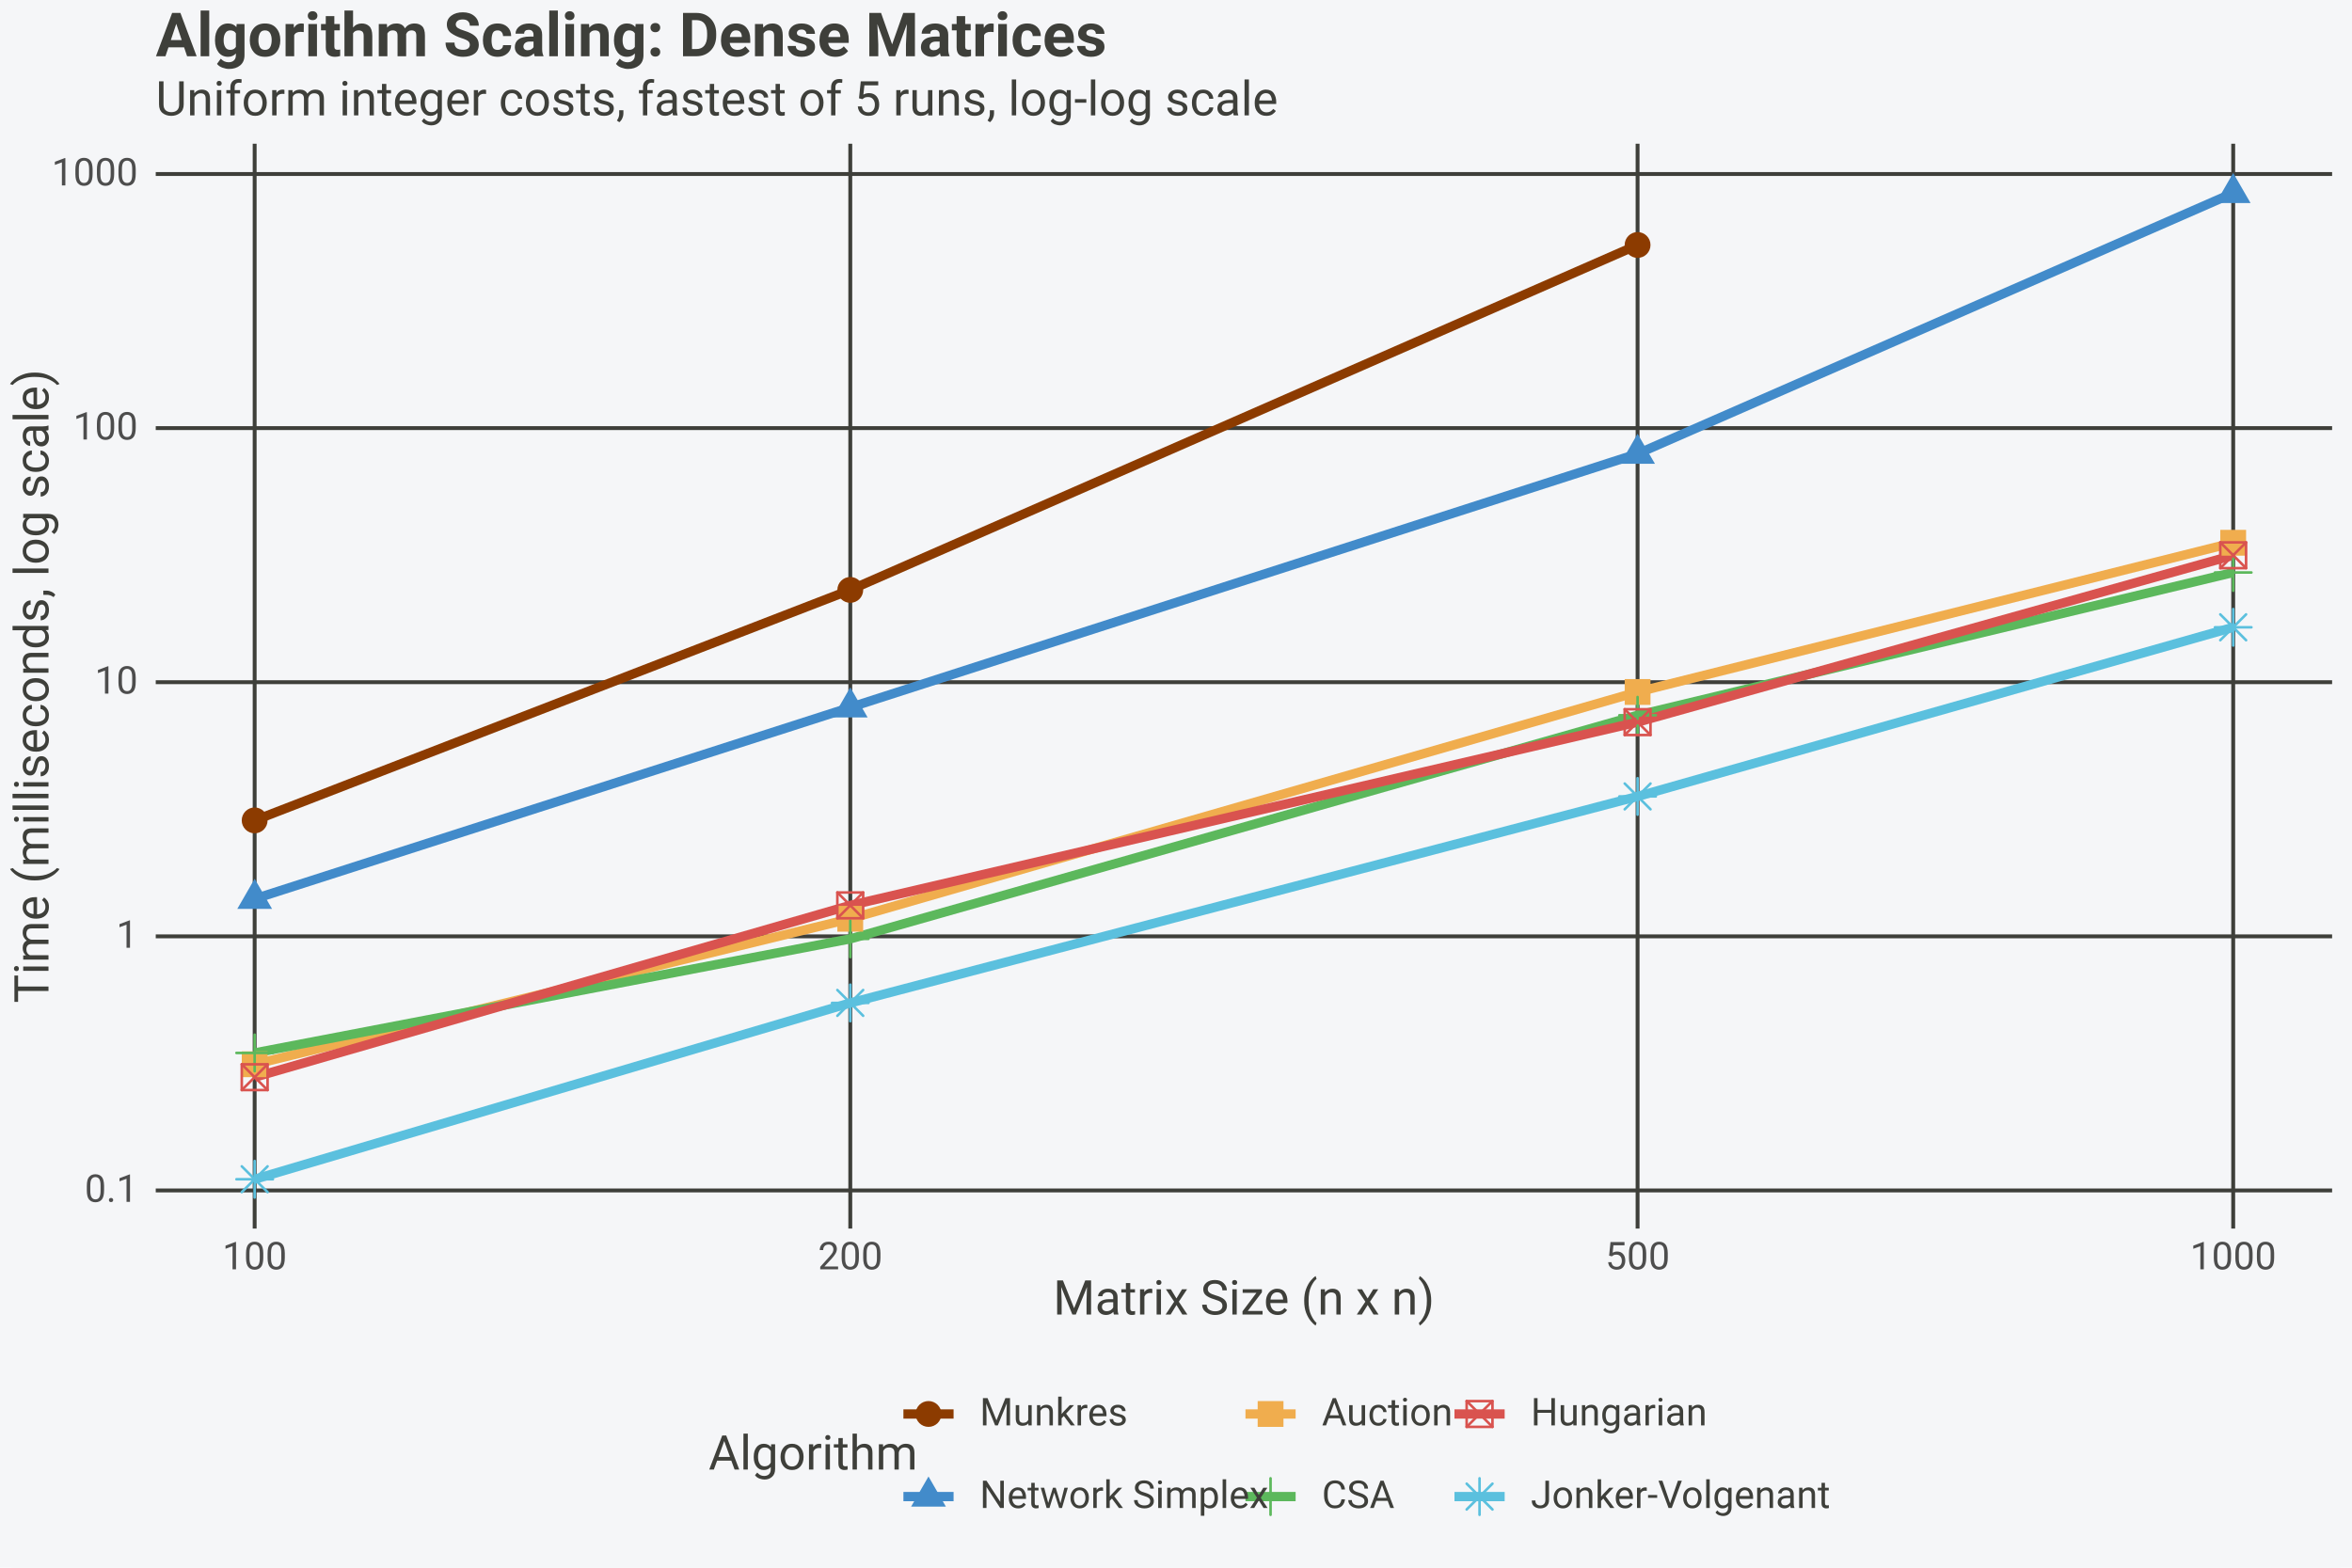
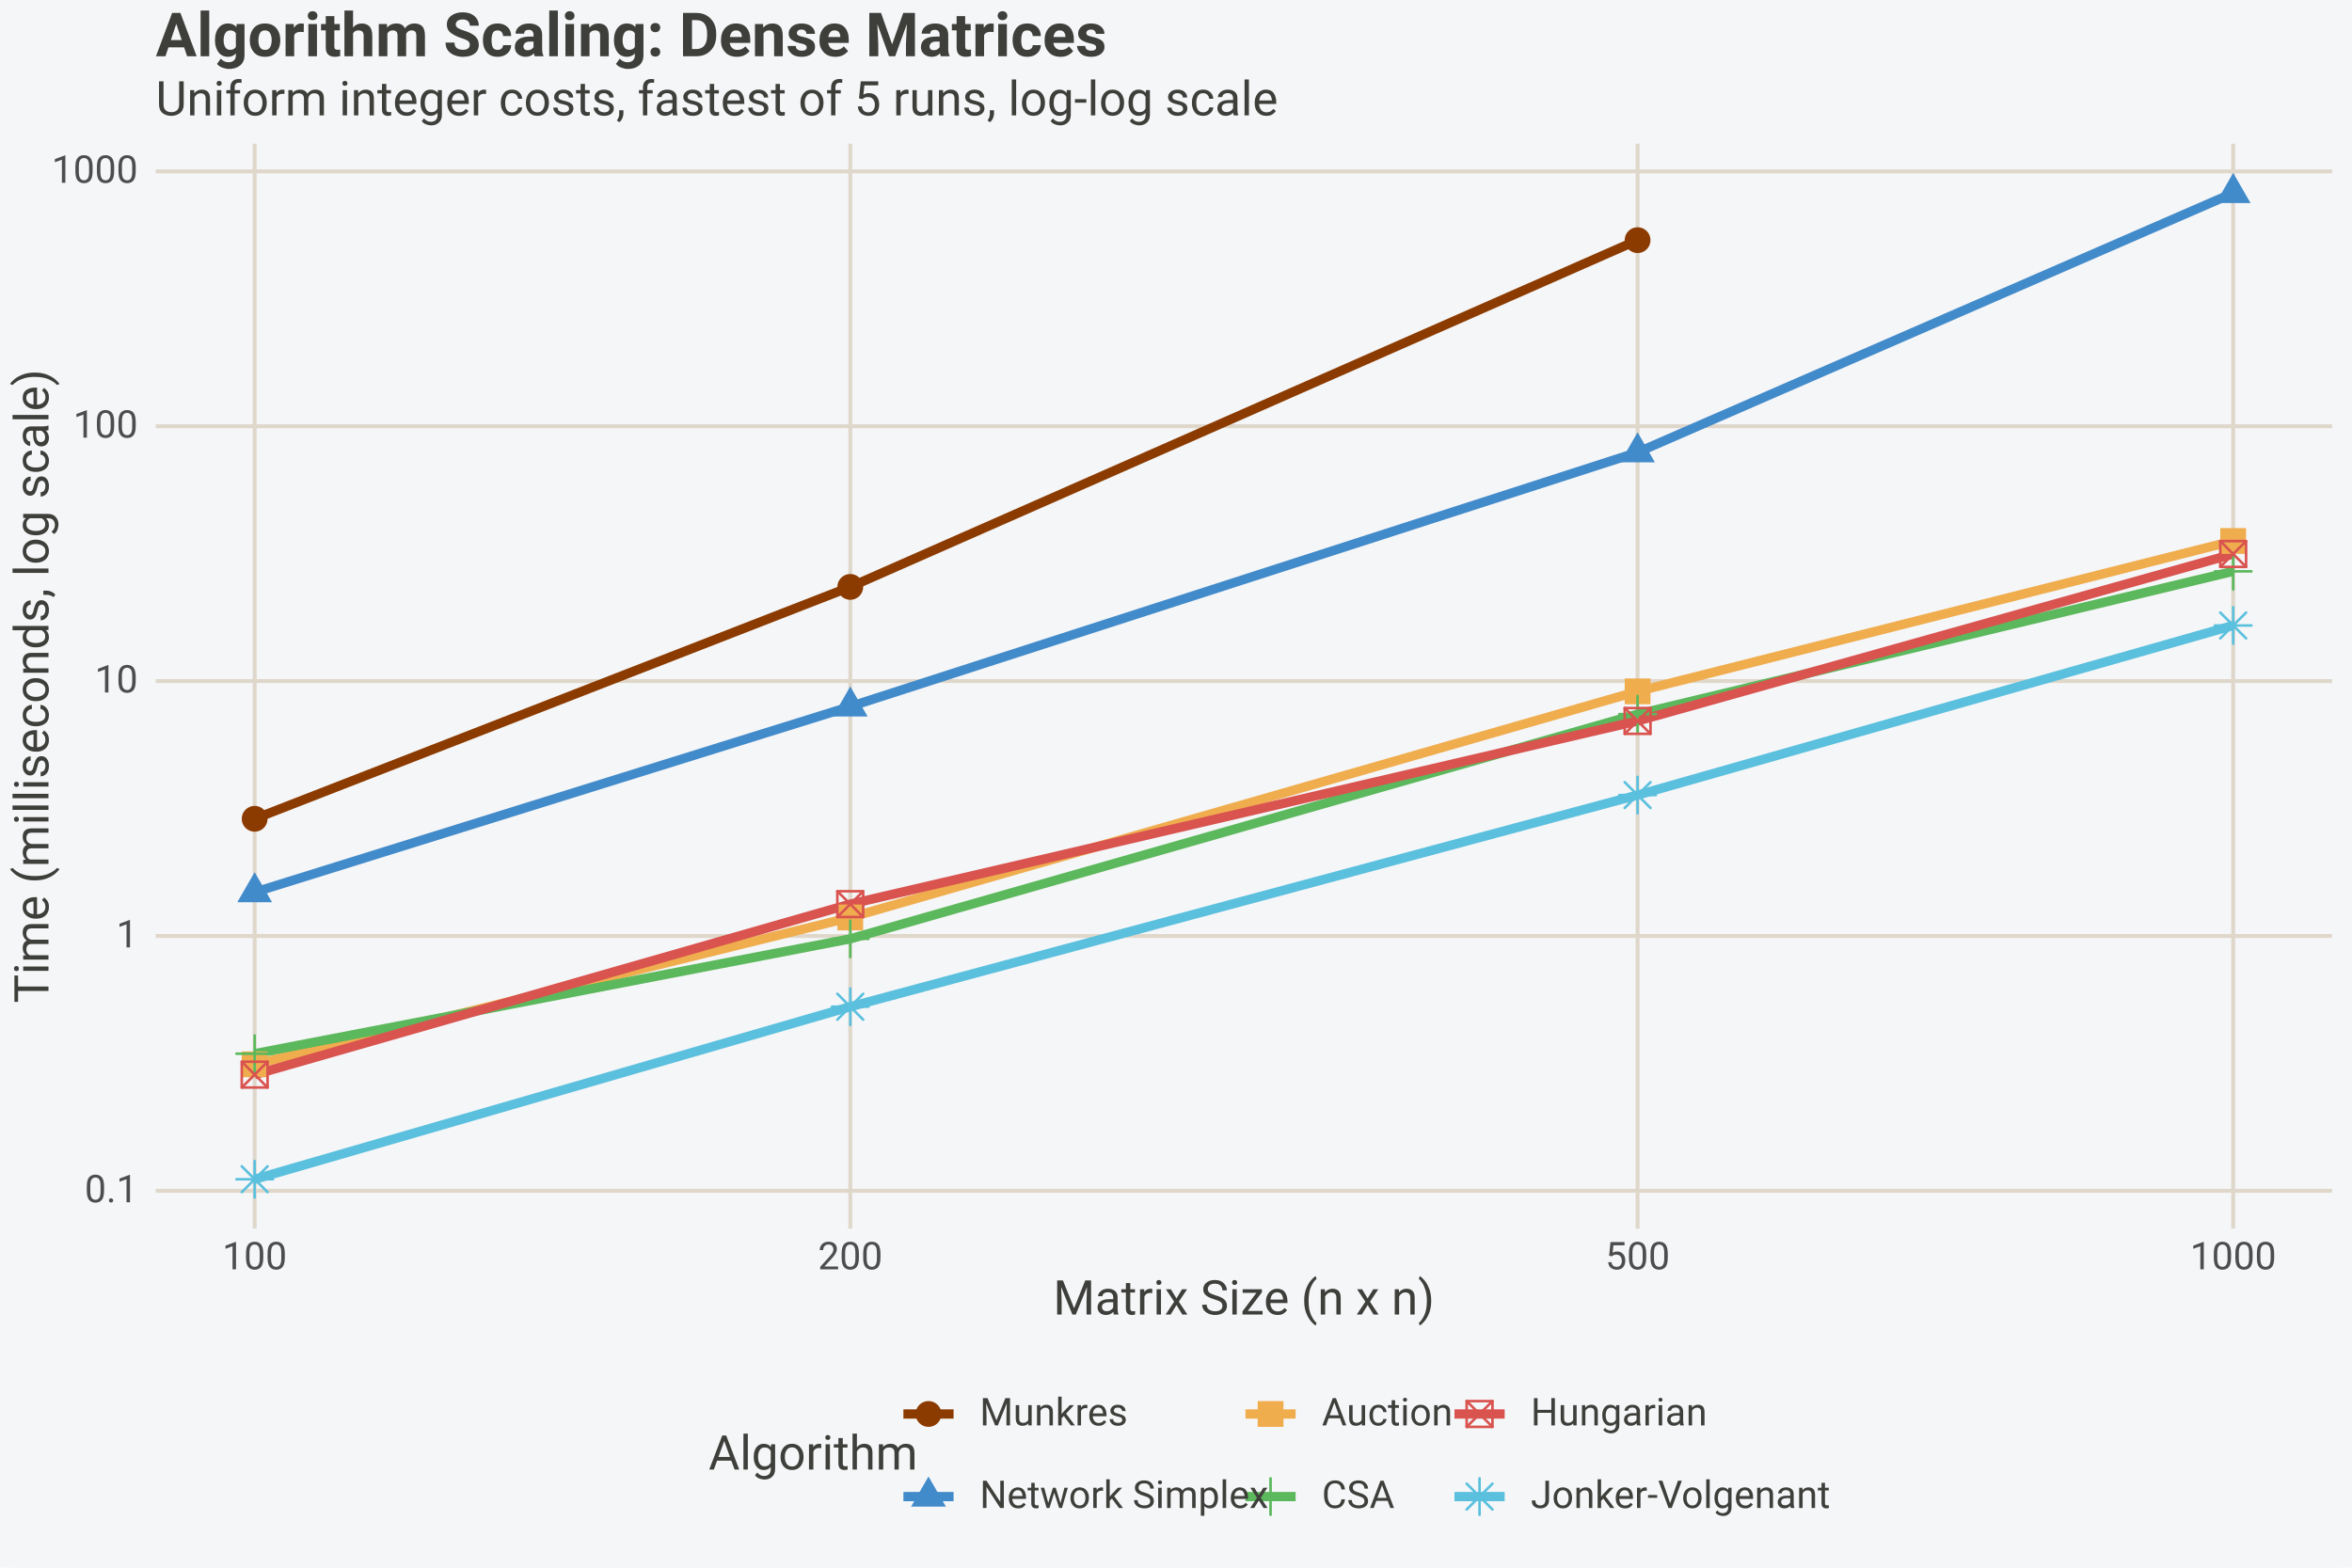
<svg xmlns="http://www.w3.org/2000/svg" width="648.00pt" height="432.00pt" viewBox="0 0 648.00 432.00">
  <g class="svglite">
    <defs>
      <style type="text/css">
    /* theme-aware-processed */
    .svglite line, .svglite polyline, .svglite polygon, .svglite path, .svglite circle {
      fill: none;
      stroke: #3E3F3A;
      stroke-linecap: round;
      stroke-linejoin: round;
      stroke-miterlimit: 10.00;
    }
    .svglite &gt; g &gt; rect {
      fill: none;
      stroke: #3E3F3A;
      stroke-linecap: round;
      stroke-linejoin: round;
      stroke-miterlimit: 10.00;
    }
    .svglite text {
      white-space: pre;
      fill: #3E3F3A;
    }
    .svglite g.glyphgroup path {
      fill: inherit;
      stroke: none;
    }
  </style>
    </defs>
    <rect width="100%" height="100%" style="stroke: none; fill: #F5F6F8;" />
    <defs>
      <clipPath id="cpMC4wMHw2NDguMDB8MC4wMHw0MzIuMDA=">
        <rect x="0.00" y="0.00" width="648.00" height="432.00" />
      </clipPath>
    </defs>
    <g clip-path="url(#cpMC4wMHw2NDguMDB8MC4wMHw0MzIuMDA=)">
      <rect rx="4" x="0.00" y="0.00" width="648.00" height="432.00" style="stroke-width: 1.07; stroke: none; fill: #F5F6F8;" />
    </g>
    <defs>
      <clipPath id="cpNDIuOTF8NjQyLjUyfDM5LjYwfDMzOC41NQ==">
        <rect x="42.91" y="39.60" width="599.61" height="298.95" />
      </clipPath>
    </defs>
    <g clip-path="url(#cpNDIuOTF8NjQyLjUyfDM5LjYwfDMzOC41NQ==)">
-       <polyline points="42.91,328.04 642.52,328.04 " style="stroke-width: 1.07; stroke: #3E3F3A; stroke-linecap: butt;" />
-       <polyline points="42.91,258.02 642.52,258.02 " style="stroke-width: 1.07; stroke: #3E3F3A; stroke-linecap: butt;" />
-       <polyline points="42.91,187.99 642.52,187.99 " style="stroke-width: 1.07; stroke: #3E3F3A; stroke-linecap: butt;" />
-       <polyline points="42.91,117.97 642.52,117.97 " style="stroke-width: 1.07; stroke: #3E3F3A; stroke-linecap: butt;" />
-       <polyline points="42.91,47.95 642.52,47.95 " style="stroke-width: 1.07; stroke: #3E3F3A; stroke-linecap: butt;" />
-       <polyline points="70.16,338.55 70.16,39.60 " style="stroke-width: 1.07; stroke: #3E3F3A; stroke-linecap: butt;" />
-       <polyline points="234.26,338.55 234.26,39.60 " style="stroke-width: 1.07; stroke: #3E3F3A; stroke-linecap: butt;" />
-       <polyline points="451.17,338.55 451.17,39.60 " style="stroke-width: 1.07; stroke: #3E3F3A; stroke-linecap: butt;" />
-       <polyline points="615.27,338.55 615.27,39.60 " style="stroke-width: 1.07; stroke: #3E3F3A; stroke-linecap: butt;" />
-       <polyline points="70.16,226.07 234.26,162.56 451.17,67.51 " style="stroke-width: 2.56; stroke: #8C3B00; stroke-linecap: butt;" />
-       <polyline points="70.16,247.69 234.26,194.93 451.17,125.04 615.27,53.19 " style="stroke-width: 2.56; stroke: #428BCA; stroke-linecap: butt;" />
-       <polyline points="70.16,293.27 234.26,253.18 451.17,190.68 615.27,149.56 " style="stroke-width: 2.56; stroke: #F0AD4E; stroke-linecap: butt;" />
-       <polyline points="70.16,290.15 234.26,258.72 451.17,197.10 615.27,157.76 " style="stroke-width: 2.56; stroke: #5CB85C; stroke-linecap: butt;" />
-       <polyline points="70.16,296.83 234.26,249.49 451.17,198.99 615.27,153.02 " style="stroke-width: 2.56; stroke: #D9534F; stroke-linecap: butt;" />
-       <polyline points="70.16,324.96 234.26,276.37 451.17,219.47 615.27,172.86 " style="stroke-width: 2.56; stroke: #5BC0DE; stroke-linecap: butt;" />
-       <polygon points="66.61,296.83 73.72,296.83 73.72,289.72 66.61,289.72 " style="stroke-width: 0.71; stroke: none; fill: #F0AD4E;" />
-       <polygon points="230.70,256.74 237.81,256.74 237.81,249.63 230.70,249.63 " style="stroke-width: 0.71; stroke: none; fill: #F0AD4E;" />
-       <polygon points="447.62,194.24 454.73,194.24 454.73,187.13 447.62,187.13 " style="stroke-width: 0.71; stroke: none; fill: #F0AD4E;" />
-       <polygon points="611.71,153.12 618.82,153.12 618.82,146.01 611.71,146.01 " style="stroke-width: 0.71; stroke: none; fill: #F0AD4E;" />
-       <line x1="65.14" y1="290.15" x2="75.19" y2="290.15" style="stroke-width: 0.71; stroke: #5CB85C;" />
-       <line x1="70.16" y1="295.18" x2="70.16" y2="285.12" style="stroke-width: 0.71; stroke: #5CB85C;" />
-       <line x1="229.23" y1="258.72" x2="239.28" y2="258.72" style="stroke-width: 0.71; stroke: #5CB85C;" />
-       <line x1="234.26" y1="263.75" x2="234.26" y2="253.69" style="stroke-width: 0.71; stroke: #5CB85C;" />
-       <line x1="446.15" y1="197.10" x2="456.20" y2="197.10" style="stroke-width: 0.71; stroke: #5CB85C;" />
-       <line x1="451.17" y1="202.13" x2="451.17" y2="192.07" style="stroke-width: 0.71; stroke: #5CB85C;" />
-       <line x1="610.24" y1="157.76" x2="620.29" y2="157.76" style="stroke-width: 0.71; stroke: #5CB85C;" />
-       <line x1="615.27" y1="162.79" x2="615.27" y2="152.73" style="stroke-width: 0.71; stroke: #5CB85C;" />
-       <rect x="66.61" y="293.28" width="7.11" height="7.11" style="stroke-width: 0.71; stroke: #D9534F;" />
-       <line x1="66.61" y1="300.39" x2="73.72" y2="293.28" style="stroke-width: 0.71; stroke: #D9534F;" />
-       <line x1="66.61" y1="293.28" x2="73.72" y2="300.39" style="stroke-width: 0.71; stroke: #D9534F;" />
-       <rect x="230.70" y="245.93" width="7.11" height="7.11" style="stroke-width: 0.71; stroke: #D9534F;" />
-       <line x1="230.70" y1="253.04" x2="237.81" y2="245.93" style="stroke-width: 0.71; stroke: #D9534F;" />
-       <line x1="230.70" y1="245.93" x2="237.81" y2="253.04" style="stroke-width: 0.71; stroke: #D9534F;" />
-       <rect x="447.62" y="195.44" width="7.11" height="7.11" style="stroke-width: 0.71; stroke: #D9534F;" />
-       <line x1="447.62" y1="202.55" x2="454.73" y2="195.44" style="stroke-width: 0.71; stroke: #D9534F;" />
-       <line x1="447.62" y1="195.44" x2="454.73" y2="202.55" style="stroke-width: 0.71; stroke: #D9534F;" />
-       <rect x="611.71" y="149.46" width="7.11" height="7.11" style="stroke-width: 0.71; stroke: #D9534F;" />
-       <line x1="611.71" y1="156.57" x2="618.82" y2="149.46" style="stroke-width: 0.71; stroke: #D9534F;" />
-       <line x1="611.71" y1="149.46" x2="618.82" y2="156.57" style="stroke-width: 0.71; stroke: #D9534F;" />
+       <polyline points="42.91,328.15 642.52,328.15 " style="stroke-width: 1.07; stroke: #DFD7CA; stroke-linecap: butt;" />
+       <polyline points="42.91,257.92 642.52,257.92 " style="stroke-width: 1.07; stroke: #DFD7CA; stroke-linecap: butt;" />
+       <polyline points="42.91,187.68 642.52,187.68 " style="stroke-width: 1.07; stroke: #DFD7CA; stroke-linecap: butt;" />
+       <polyline points="42.91,117.45 642.52,117.45 " style="stroke-width: 1.07; stroke: #DFD7CA; stroke-linecap: butt;" />
+       <polyline points="42.91,47.22 642.52,47.22 " style="stroke-width: 1.07; stroke: #DFD7CA; stroke-linecap: butt;" />
+       <polyline points="70.16,338.55 70.16,39.60 " style="stroke-width: 1.07; stroke: #DFD7CA; stroke-linecap: butt;" />
+       <polyline points="234.26,338.55 234.26,39.60 " style="stroke-width: 1.07; stroke: #DFD7CA; stroke-linecap: butt;" />
+       <polyline points="451.17,338.55 451.17,39.60 " style="stroke-width: 1.07; stroke: #DFD7CA; stroke-linecap: butt;" />
+       <polyline points="615.27,338.55 615.27,39.60 " style="stroke-width: 1.07; stroke: #DFD7CA; stroke-linecap: butt;" />
+       <polyline points="70.16,225.63 234.26,161.73 451.17,66.18 " style="stroke-width: 2.56; stroke: #8C3B00; stroke-linecap: butt;" />
+       <polyline points="70.16,245.86 234.26,194.69 451.17,124.65 615.27,53.19 " style="stroke-width: 2.56; stroke: #428BCA; stroke-linecap: butt;" />
+       <polyline points="70.16,293.30 234.26,252.82 451.17,190.52 615.27,149.07 " style="stroke-width: 2.56; stroke: #F0AD4E; stroke-linecap: butt;" />
+       <polyline points="70.16,290.36 234.26,258.71 451.17,196.79 615.27,157.44 " style="stroke-width: 2.56; stroke: #5CB85C; stroke-linecap: butt;" />
+       <polyline points="70.16,296.13 234.26,249.14 451.17,198.67 615.27,152.66 " style="stroke-width: 2.56; stroke: #D9534F; stroke-linecap: butt;" />
+       <polyline points="70.16,324.96 234.26,277.41 451.17,219.09 615.27,172.36 " style="stroke-width: 2.56; stroke: #5BC0DE; stroke-linecap: butt;" />
+       <polygon points="66.61,296.85 73.72,296.85 73.72,289.74 66.61,289.74 " style="stroke-width: 0.71; stroke: none; fill: #F0AD4E;" />
+       <polygon points="230.70,256.38 237.81,256.38 237.81,249.26 230.70,249.26 " style="stroke-width: 0.71; stroke: none; fill: #F0AD4E;" />
+       <polygon points="447.62,194.07 454.73,194.07 454.73,186.96 447.62,186.96 " style="stroke-width: 0.71; stroke: none; fill: #F0AD4E;" />
+       <polygon points="611.71,152.63 618.82,152.63 618.82,145.52 611.71,145.52 " style="stroke-width: 0.71; stroke: none; fill: #F0AD4E;" />
+       <line x1="65.14" y1="290.36" x2="75.19" y2="290.36" style="stroke-width: 0.71; stroke: #5CB85C;" />
+       <line x1="70.16" y1="295.39" x2="70.16" y2="285.33" style="stroke-width: 0.71; stroke: #5CB85C;" />
+       <line x1="229.23" y1="258.71" x2="239.28" y2="258.71" style="stroke-width: 0.71; stroke: #5CB85C;" />
+       <line x1="234.26" y1="263.74" x2="234.26" y2="253.68" style="stroke-width: 0.71; stroke: #5CB85C;" />
+       <line x1="446.15" y1="196.79" x2="456.20" y2="196.79" style="stroke-width: 0.71; stroke: #5CB85C;" />
+       <line x1="451.17" y1="201.82" x2="451.17" y2="191.76" style="stroke-width: 0.71; stroke: #5CB85C;" />
+       <line x1="610.24" y1="157.44" x2="620.29" y2="157.44" style="stroke-width: 0.71; stroke: #5CB85C;" />
+       <line x1="615.27" y1="162.46" x2="615.27" y2="152.41" style="stroke-width: 0.71; stroke: #5CB85C;" />
+       <rect x="66.61" y="292.57" width="7.11" height="7.11" style="stroke-width: 0.71; stroke: #D9534F;" />
+       <line x1="66.61" y1="299.69" x2="73.72" y2="292.57" style="stroke-width: 0.71; stroke: #D9534F;" />
+       <line x1="66.61" y1="292.57" x2="73.72" y2="299.69" style="stroke-width: 0.71; stroke: #D9534F;" />
+       <rect x="230.70" y="245.59" width="7.11" height="7.11" style="stroke-width: 0.71; stroke: #D9534F;" />
+       <line x1="230.70" y1="252.70" x2="237.81" y2="245.59" style="stroke-width: 0.71; stroke: #D9534F;" />
+       <line x1="230.70" y1="245.59" x2="237.81" y2="252.70" style="stroke-width: 0.71; stroke: #D9534F;" />
+       <rect x="447.62" y="195.11" width="7.11" height="7.11" style="stroke-width: 0.71; stroke: #D9534F;" />
+       <line x1="447.62" y1="202.22" x2="454.73" y2="195.11" style="stroke-width: 0.71; stroke: #D9534F;" />
+       <line x1="447.62" y1="195.11" x2="454.73" y2="202.22" style="stroke-width: 0.71; stroke: #D9534F;" />
+       <rect x="611.71" y="149.11" width="7.11" height="7.11" style="stroke-width: 0.71; stroke: #D9534F;" />
+       <line x1="611.71" y1="156.22" x2="618.82" y2="149.11" style="stroke-width: 0.71; stroke: #D9534F;" />
+       <line x1="611.71" y1="149.11" x2="618.82" y2="156.22" style="stroke-width: 0.71; stroke: #D9534F;" />
      <line x1="66.61" y1="328.51" x2="73.72" y2="321.40" style="stroke-width: 0.71; stroke: #5BC0DE;" />
      <line x1="66.61" y1="321.40" x2="73.72" y2="328.51" style="stroke-width: 0.71; stroke: #5BC0DE;" />
      <line x1="65.14" y1="324.96" x2="75.19" y2="324.96" style="stroke-width: 0.71; stroke: #5BC0DE;" />
      <line x1="70.16" y1="329.99" x2="70.16" y2="319.93" style="stroke-width: 0.71; stroke: #5BC0DE;" />
-       <line x1="230.70" y1="279.92" x2="237.81" y2="272.81" style="stroke-width: 0.71; stroke: #5BC0DE;" />
-       <line x1="230.70" y1="272.81" x2="237.81" y2="279.92" style="stroke-width: 0.71; stroke: #5BC0DE;" />
-       <line x1="229.23" y1="276.37" x2="239.28" y2="276.37" style="stroke-width: 0.71; stroke: #5BC0DE;" />
-       <line x1="234.26" y1="281.40" x2="234.26" y2="271.34" style="stroke-width: 0.71; stroke: #5BC0DE;" />
-       <line x1="447.62" y1="223.02" x2="454.73" y2="215.91" style="stroke-width: 0.71; stroke: #5BC0DE;" />
-       <line x1="447.62" y1="215.91" x2="454.73" y2="223.02" style="stroke-width: 0.71; stroke: #5BC0DE;" />
-       <line x1="446.15" y1="219.47" x2="456.20" y2="219.47" style="stroke-width: 0.71; stroke: #5BC0DE;" />
-       <line x1="451.17" y1="224.49" x2="451.17" y2="214.44" style="stroke-width: 0.71; stroke: #5BC0DE;" />
-       <line x1="611.71" y1="176.42" x2="618.82" y2="169.30" style="stroke-width: 0.71; stroke: #5BC0DE;" />
-       <line x1="611.71" y1="169.30" x2="618.82" y2="176.42" style="stroke-width: 0.71; stroke: #5BC0DE;" />
-       <line x1="610.24" y1="172.86" x2="620.29" y2="172.86" style="stroke-width: 0.71; stroke: #5BC0DE;" />
-       <line x1="615.27" y1="177.89" x2="615.27" y2="167.83" style="stroke-width: 0.71; stroke: #5BC0DE;" />
-       <circle cx="70.16" cy="226.07" r="3.56" style="stroke-width: 0.71; stroke: none; fill: #8C3B00;" />
-       <circle cx="234.26" cy="162.56" r="3.56" style="stroke-width: 0.71; stroke: none; fill: #8C3B00;" />
-       <circle cx="451.17" cy="67.51" r="3.56" style="stroke-width: 0.71; stroke: none; fill: #8C3B00;" />
-       <polygon points="70.16,242.16 74.95,250.45 65.38,250.45 " style="stroke-width: 0.71; stroke: none; fill: #428BCA;" />
-       <polygon points="234.26,189.40 239.04,197.70 229.47,197.70 " style="stroke-width: 0.71; stroke: none; fill: #428BCA;" />
-       <polygon points="451.17,119.52 455.96,127.81 446.39,127.81 " style="stroke-width: 0.71; stroke: none; fill: #428BCA;" />
+       <line x1="230.70" y1="280.97" x2="237.81" y2="273.85" style="stroke-width: 0.71; stroke: #5BC0DE;" />
+       <line x1="230.70" y1="273.85" x2="237.81" y2="280.97" style="stroke-width: 0.71; stroke: #5BC0DE;" />
+       <line x1="229.23" y1="277.41" x2="239.28" y2="277.41" style="stroke-width: 0.71; stroke: #5BC0DE;" />
+       <line x1="234.26" y1="282.44" x2="234.26" y2="272.38" style="stroke-width: 0.71; stroke: #5BC0DE;" />
+       <line x1="447.62" y1="222.65" x2="454.73" y2="215.54" style="stroke-width: 0.71; stroke: #5BC0DE;" />
+       <line x1="447.62" y1="215.54" x2="454.73" y2="222.65" style="stroke-width: 0.71; stroke: #5BC0DE;" />
+       <line x1="446.15" y1="219.09" x2="456.20" y2="219.09" style="stroke-width: 0.71; stroke: #5BC0DE;" />
+       <line x1="451.17" y1="224.12" x2="451.17" y2="214.07" style="stroke-width: 0.71; stroke: #5BC0DE;" />
+       <line x1="611.71" y1="175.91" x2="618.82" y2="168.80" style="stroke-width: 0.71; stroke: #5BC0DE;" />
+       <line x1="611.71" y1="168.80" x2="618.82" y2="175.91" style="stroke-width: 0.71; stroke: #5BC0DE;" />
+       <line x1="610.24" y1="172.36" x2="620.29" y2="172.36" style="stroke-width: 0.71; stroke: #5BC0DE;" />
+       <line x1="615.27" y1="177.38" x2="615.27" y2="167.33" style="stroke-width: 0.71; stroke: #5BC0DE;" />
+       <circle cx="70.16" cy="225.63" r="3.56" style="stroke-width: 0.71; stroke: none; fill: #8C3B00;" />
+       <circle cx="234.26" cy="161.73" r="3.56" style="stroke-width: 0.71; stroke: none; fill: #8C3B00;" />
+       <circle cx="451.17" cy="66.18" r="3.56" style="stroke-width: 0.71; stroke: none; fill: #8C3B00;" />
+       <polygon points="70.16,240.33 74.95,248.62 65.38,248.62 " style="stroke-width: 0.71; stroke: none; fill: #428BCA;" />
+       <polygon points="234.26,189.16 239.04,197.45 229.47,197.45 " style="stroke-width: 0.71; stroke: none; fill: #428BCA;" />
+       <polygon points="451.17,119.12 455.96,127.41 446.39,127.41 " style="stroke-width: 0.71; stroke: none; fill: #428BCA;" />
      <polygon points="615.27,47.66 620.05,55.95 610.48,55.95 " style="stroke-width: 0.71; stroke: none; fill: #428BCA;" />
    </g>
    <g clip-path="url(#cpMC4wMHw2NDguMDB8MC4wMHw0MzIuMDA=)">
-       <text x="37.98" y="331.19" text-anchor="end" style="font-size: 0.88em;fill: #4D4D4D; font-family: &quot;Roboto&quot;, -apple-system, BlinkMacSystemFont, &quot;Segoe UI&quot;, system-ui, sans-serif;">0.1</text>
-       <text x="37.98" y="261.17" text-anchor="end" style="font-size: 0.88em;fill: #4D4D4D; font-family: &quot;Roboto&quot;, -apple-system, BlinkMacSystemFont, &quot;Segoe UI&quot;, system-ui, sans-serif;">1</text>
-       <text x="37.98" y="191.14" text-anchor="end" style="font-size: 0.88em;fill: #4D4D4D; font-family: &quot;Roboto&quot;, -apple-system, BlinkMacSystemFont, &quot;Segoe UI&quot;, system-ui, sans-serif;">10</text>
-       <text x="37.98" y="121.12" text-anchor="end" style="font-size: 0.88em;fill: #4D4D4D; font-family: &quot;Roboto&quot;, -apple-system, BlinkMacSystemFont, &quot;Segoe UI&quot;, system-ui, sans-serif;">100</text>
-       <text x="37.98" y="51.10" text-anchor="end" style="font-size: 0.88em;fill: #4D4D4D; font-family: &quot;Roboto&quot;, -apple-system, BlinkMacSystemFont, &quot;Segoe UI&quot;, system-ui, sans-serif;">1000</text>
+       <text x="37.98" y="331.30" text-anchor="end" style="font-size: 0.88em;fill: #4D4D4D; font-family: &quot;Roboto&quot;, -apple-system, BlinkMacSystemFont, &quot;Segoe UI&quot;, system-ui, sans-serif;">0.1</text>
+       <text x="37.98" y="261.07" text-anchor="end" style="font-size: 0.88em;fill: #4D4D4D; font-family: &quot;Roboto&quot;, -apple-system, BlinkMacSystemFont, &quot;Segoe UI&quot;, system-ui, sans-serif;">1</text>
+       <text x="37.98" y="190.83" text-anchor="end" style="font-size: 0.88em;fill: #4D4D4D; font-family: &quot;Roboto&quot;, -apple-system, BlinkMacSystemFont, &quot;Segoe UI&quot;, system-ui, sans-serif;">10</text>
+       <text x="37.98" y="120.60" text-anchor="end" style="font-size: 0.88em;fill: #4D4D4D; font-family: &quot;Roboto&quot;, -apple-system, BlinkMacSystemFont, &quot;Segoe UI&quot;, system-ui, sans-serif;">100</text>
+       <text x="37.98" y="50.37" text-anchor="end" style="font-size: 0.88em;fill: #4D4D4D; font-family: &quot;Roboto&quot;, -apple-system, BlinkMacSystemFont, &quot;Segoe UI&quot;, system-ui, sans-serif;">1000</text>
      <text x="70.16" y="349.78" text-anchor="middle" style="font-size: 0.88em;fill: #4D4D4D; font-family: &quot;Roboto&quot;, -apple-system, BlinkMacSystemFont, &quot;Segoe UI&quot;, system-ui, sans-serif;">100</text>
      <text x="234.26" y="349.78" text-anchor="middle" style="font-size: 0.88em;fill: #4D4D4D; font-family: &quot;Roboto&quot;, -apple-system, BlinkMacSystemFont, &quot;Segoe UI&quot;, system-ui, sans-serif;">200</text>
      <text x="451.17" y="349.78" text-anchor="middle" style="font-size: 0.88em;fill: #4D4D4D; font-family: &quot;Roboto&quot;, -apple-system, BlinkMacSystemFont, &quot;Segoe UI&quot;, system-ui, sans-serif;">500</text>
      <text x="615.27" y="349.78" text-anchor="middle" style="font-size: 0.88em;fill: #4D4D4D; font-family: &quot;Roboto&quot;, -apple-system, BlinkMacSystemFont, &quot;Segoe UI&quot;, system-ui, sans-serif;">1000</text>
      <text x="342.71" y="362.24" text-anchor="middle" style="font-size: 1.1em; font-family: &quot;Roboto&quot;, -apple-system, BlinkMacSystemFont, &quot;Segoe UI&quot;, system-ui, sans-serif;">Matrix Size (n x n)</text>
      <text transform="translate(13.36,189.07) rotate(-90)" text-anchor="middle" style="font-size: 1.1em; font-family: &quot;Roboto&quot;, -apple-system, BlinkMacSystemFont, &quot;Segoe UI&quot;, system-ui, sans-serif;">Time (milliseconds, log scale)</text>
      <text x="195.22" y="404.96" style="font-size: 1.1em; font-family: &quot;Roboto&quot;, -apple-system, BlinkMacSystemFont, &quot;Segoe UI&quot;, system-ui, sans-serif;">Algorithm</text>
      <line x1="248.90" y1="389.64" x2="262.72" y2="389.64" style="stroke-width: 2.56; stroke: #8C3B00; stroke-linecap: butt;" />
      <circle cx="255.81" cy="389.64" r="3.56" style="stroke-width: 0.71; stroke: none; fill: #8C3B00;" />
      <line x1="248.90" y1="412.40" x2="262.72" y2="412.40" style="stroke-width: 2.56; stroke: #428BCA; stroke-linecap: butt;" />
      <polygon points="255.81,406.87 260.60,415.17 251.02,415.17 " style="stroke-width: 0.71; stroke: none; fill: #428BCA;" />
      <line x1="343.14" y1="389.64" x2="356.96" y2="389.64" style="stroke-width: 2.56; stroke: #F0AD4E; stroke-linecap: butt;" />
      <polygon points="346.50,393.20 353.61,393.20 353.61,386.09 346.50,386.09 " style="stroke-width: 0.71; stroke: none; fill: #F0AD4E;" />
      <line x1="343.14" y1="412.40" x2="356.96" y2="412.40" style="stroke-width: 2.56; stroke: #5CB85C; stroke-linecap: butt;" />
      <line x1="345.02" y1="412.40" x2="355.08" y2="412.40" style="stroke-width: 0.71; stroke: #5CB85C;" />
      <line x1="350.05" y1="417.43" x2="350.05" y2="407.37" style="stroke-width: 0.71; stroke: #5CB85C;" />
      <line x1="400.72" y1="389.64" x2="414.55" y2="389.64" style="stroke-width: 2.56; stroke: #D9534F; stroke-linecap: butt;" />
      <rect x="404.08" y="386.09" width="7.11" height="7.11" style="stroke-width: 0.71; stroke: #D9534F;" />
      <line x1="404.08" y1="393.20" x2="411.19" y2="386.09" style="stroke-width: 0.71; stroke: #D9534F;" />
      <line x1="404.08" y1="386.09" x2="411.19" y2="393.20" style="stroke-width: 0.71; stroke: #D9534F;" />
      <line x1="400.72" y1="412.40" x2="414.55" y2="412.40" style="stroke-width: 2.56; stroke: #5BC0DE; stroke-linecap: butt;" />
      <line x1="404.08" y1="415.96" x2="411.19" y2="408.85" style="stroke-width: 0.71; stroke: #5BC0DE;" />
      <line x1="404.08" y1="408.85" x2="411.19" y2="415.96" style="stroke-width: 0.71; stroke: #5BC0DE;" />
      <line x1="402.61" y1="412.40" x2="412.66" y2="412.40" style="stroke-width: 0.71; stroke: #5BC0DE;" />
      <line x1="407.63" y1="417.43" x2="407.63" y2="407.37" style="stroke-width: 0.71; stroke: #5BC0DE;" />
      <text x="269.93" y="392.79" style="font-size: 0.88em; font-family: &quot;Roboto&quot;, -apple-system, BlinkMacSystemFont, &quot;Segoe UI&quot;, system-ui, sans-serif;">Munkres</text>
      <text x="269.93" y="415.55" style="font-size: 0.88em; font-family: &quot;Roboto&quot;, -apple-system, BlinkMacSystemFont, &quot;Segoe UI&quot;, system-ui, sans-serif;">Network Simplex</text>
      <text x="364.17" y="392.79" style="font-size: 0.88em; font-family: &quot;Roboto&quot;, -apple-system, BlinkMacSystemFont, &quot;Segoe UI&quot;, system-ui, sans-serif;">Auction</text>
      <text x="364.17" y="415.55" style="font-size: 0.88em; font-family: &quot;Roboto&quot;, -apple-system, BlinkMacSystemFont, &quot;Segoe UI&quot;, system-ui, sans-serif;">CSA</text>
      <text x="421.75" y="392.79" style="font-size: 0.88em; font-family: &quot;Roboto&quot;, -apple-system, BlinkMacSystemFont, &quot;Segoe UI&quot;, system-ui, sans-serif;">Hungarian</text>
      <text x="421.75" y="415.55" style="font-size: 0.88em; font-family: &quot;Roboto&quot;, -apple-system, BlinkMacSystemFont, &quot;Segoe UI&quot;, system-ui, sans-serif;">Jonker-Volgenant</text>
      <text x="42.91" y="31.80" style="font-size: 1.1em;fill: #3E3F3A; font-family: &quot;Roboto&quot;, -apple-system, BlinkMacSystemFont, &quot;Segoe UI&quot;, system-ui, sans-serif;">Uniform integer costs, fastest of 5 runs, log-log scale</text>
      <text x="42.91" y="15.50" style="font-size: 1.4em; font-weight: bold;fill: #3E3F3A; font-family: &quot;Roboto&quot;, -apple-system, BlinkMacSystemFont, &quot;Segoe UI&quot;, system-ui, sans-serif;">Algorithm Scaling: Dense Matrices</text>
    </g>
  </g>
</svg>
